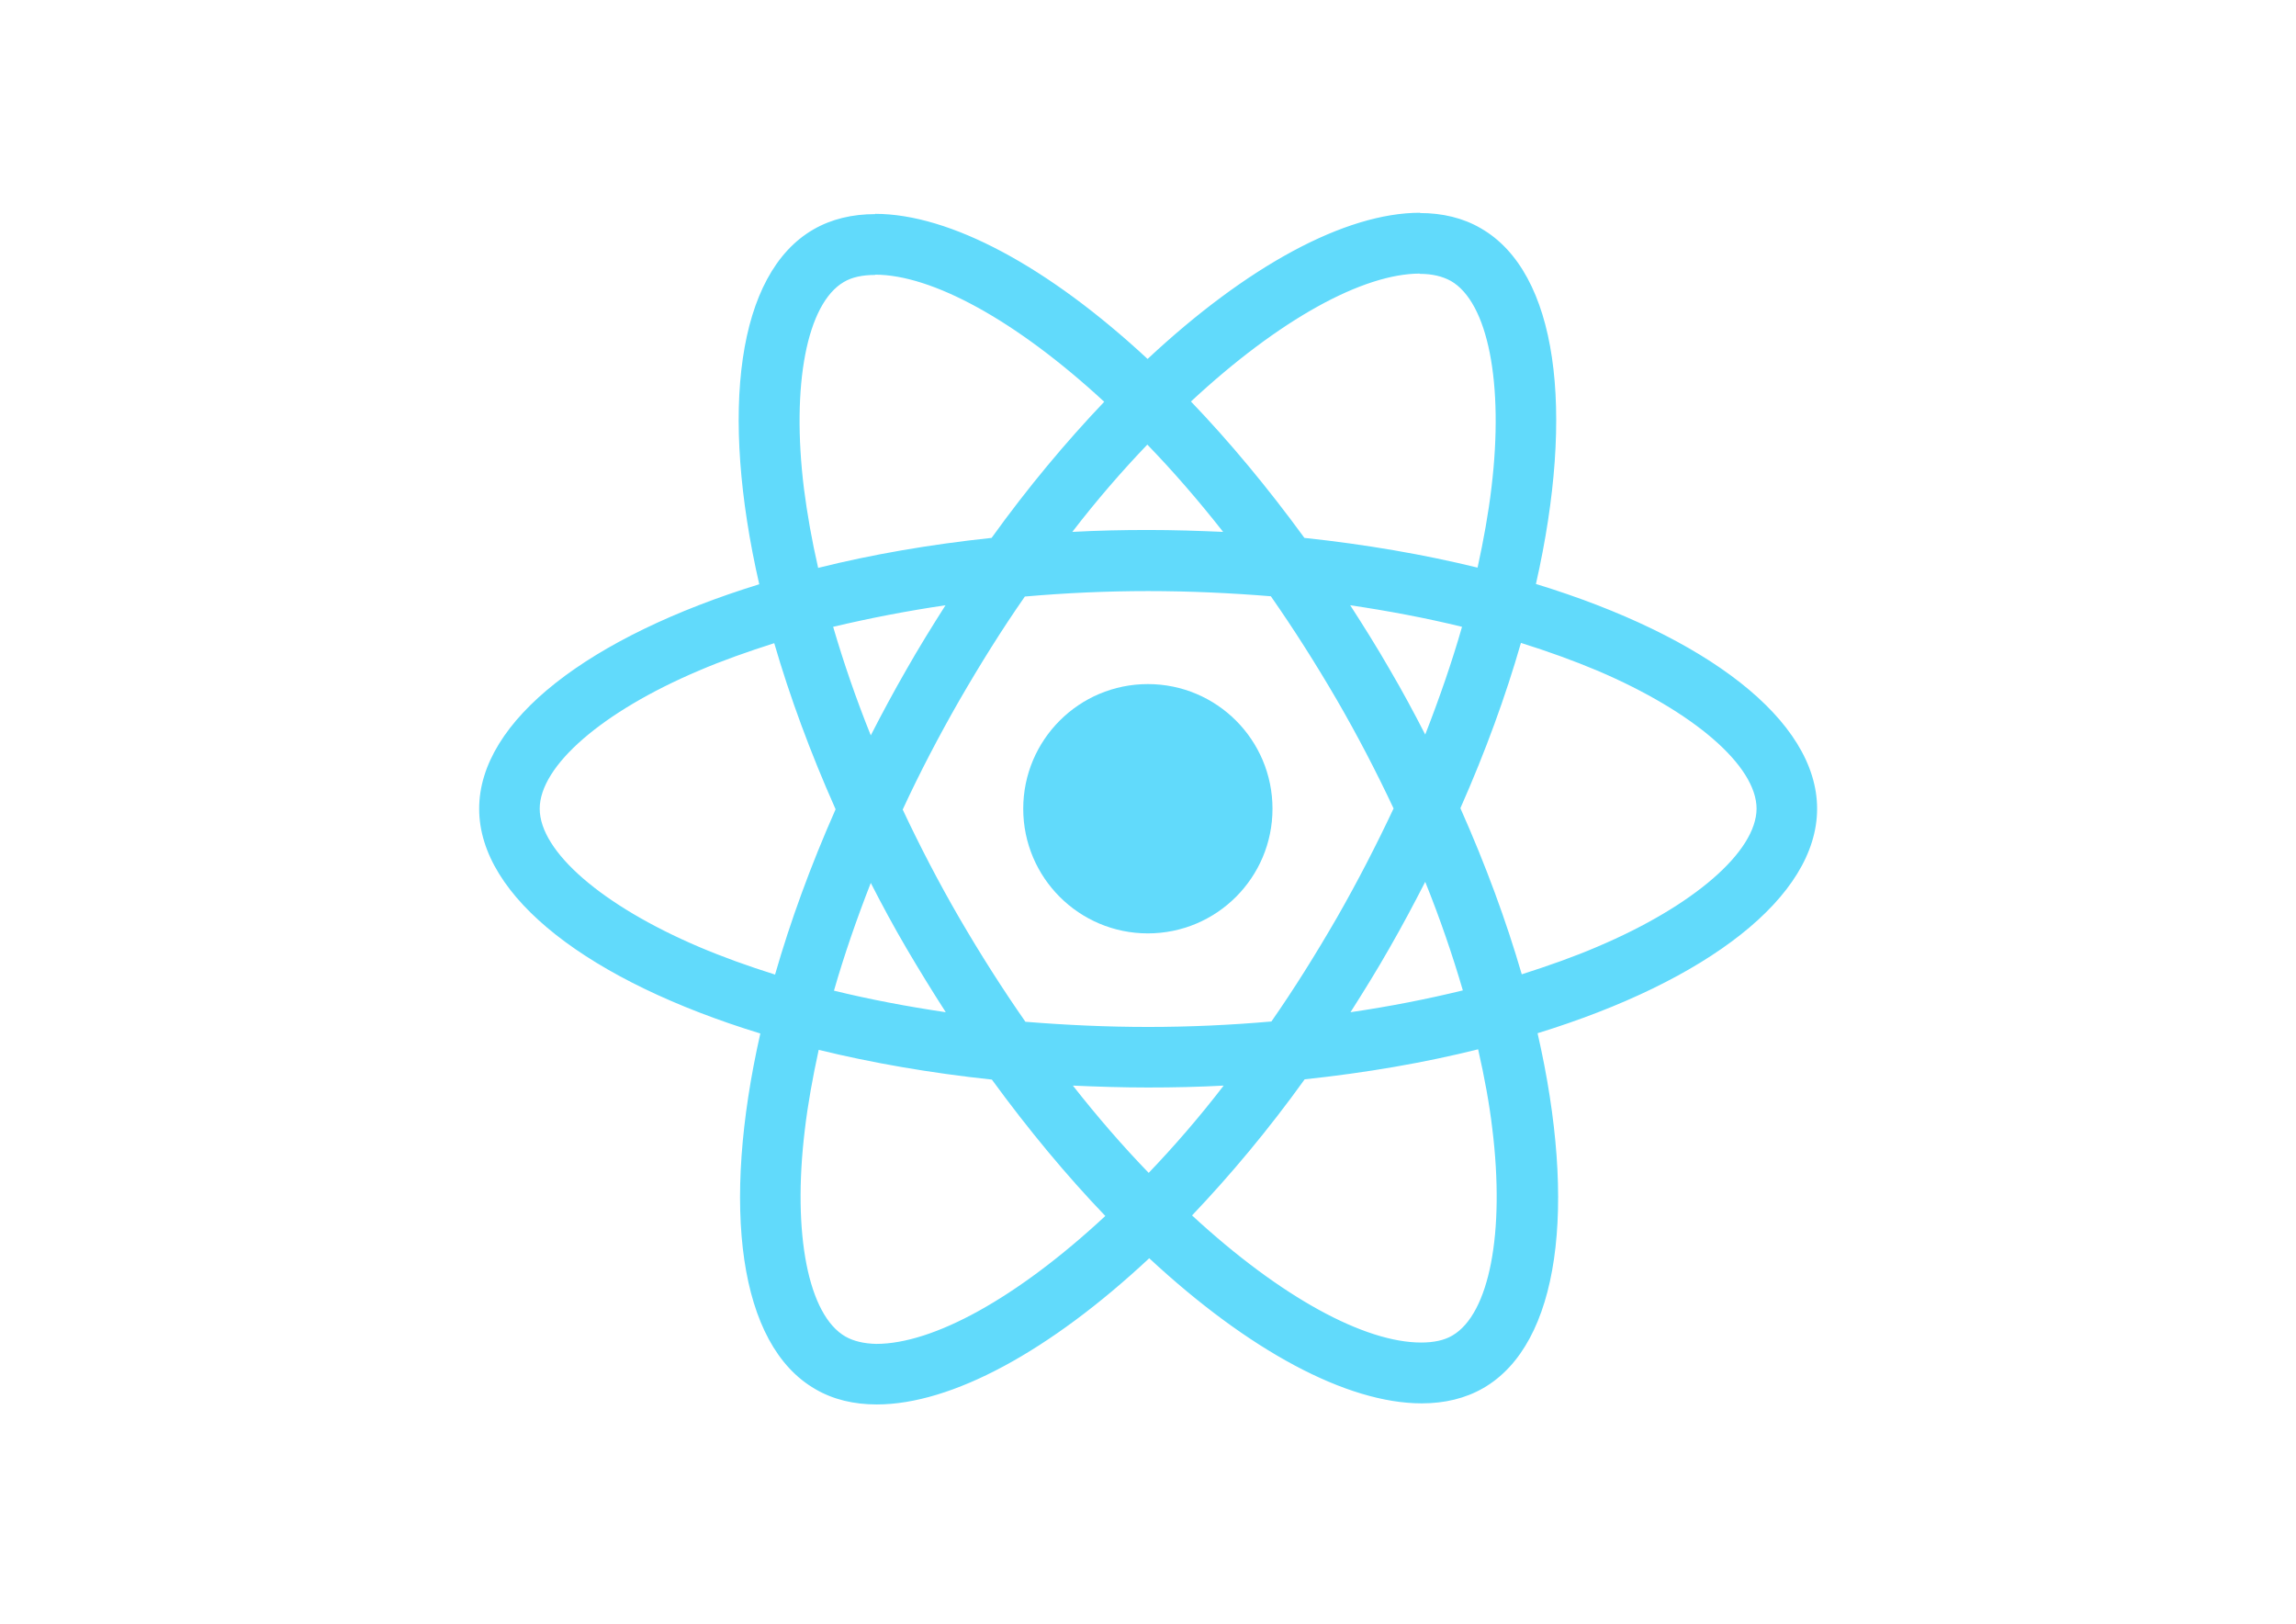
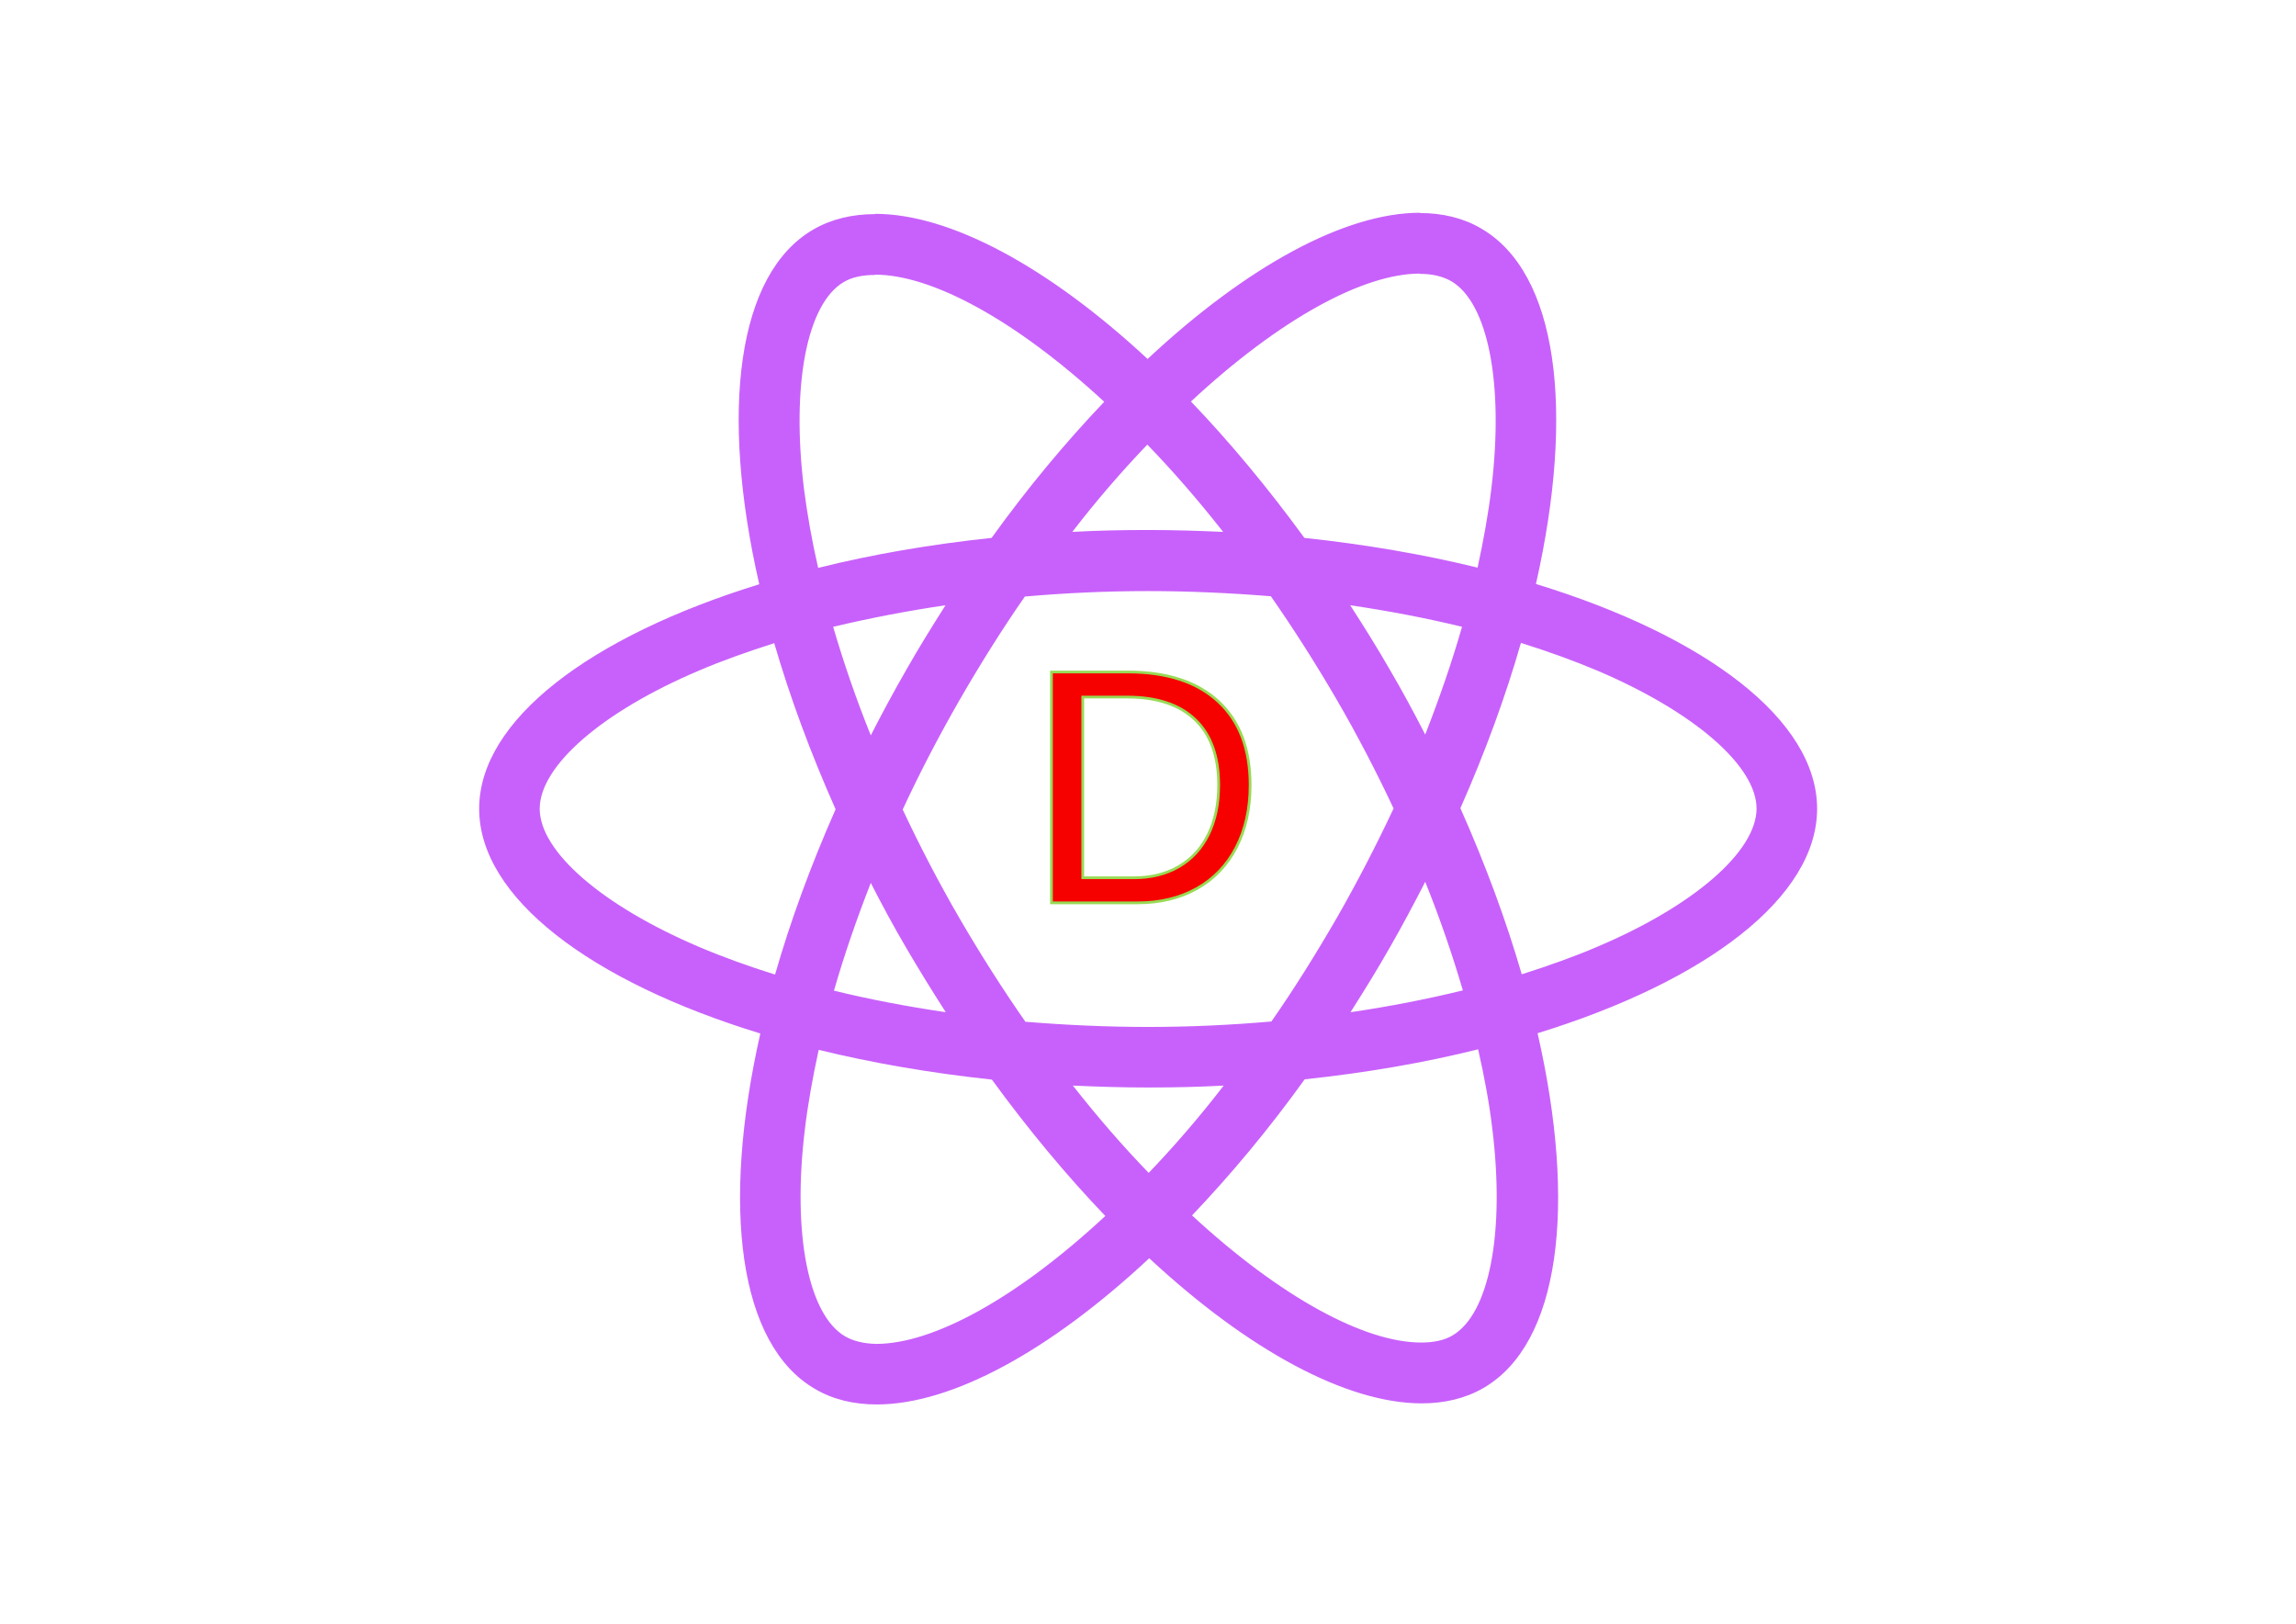
<svg xmlns="http://www.w3.org/2000/svg" viewBox="0 0 841.9 595.3">
  <g fill="#61DAFB">
-     <path d="M666.3 296.5c0-32.5-40.7-63.3-103.1-82.4 14.4-63.6 8-114.2-20.2-130.4-6.5-3.8-14.1-5.6-22.4-5.6v22.3c4.6 0 8.3.9 11.4 2.6 13.6 7.8 19.5 37.5 14.9 75.7-1.1 9.4-2.9 19.3-5.1 29.4-19.6-4.8-41-8.5-63.5-10.9-13.5-18.5-27.5-35.3-41.6-50 32.6-30.3 63.2-46.9 84-46.9V78c-27.5 0-63.5 19.6-99.9 53.6-36.4-33.8-72.4-53.2-99.9-53.2v22.3c20.7 0 51.4 16.5 84 46.6-14 14.7-28 31.4-41.3 49.9-22.6 2.4-44 6.1-63.6 11-2.3-10-4-19.7-5.2-29-4.7-38.2 1.1-67.9 14.6-75.8 3-1.8 6.9-2.6 11.5-2.6V78.5c-8.4 0-16 1.8-22.6 5.6-28.1 16.2-34.4 66.7-19.9 130.1-62.2 19.2-102.7 49.9-102.7 82.3 0 32.5 40.7 63.3 103.1 82.4-14.4 63.6-8 114.2 20.2 130.4 6.5 3.8 14.1 5.6 22.5 5.6 27.5 0 63.5-19.6 99.9-53.6 36.4 33.8 72.4 53.2 99.9 53.2 8.4 0 16-1.8 22.6-5.6 28.1-16.2 34.4-66.7 19.9-130.1 62-19.1 102.5-49.9 102.5-82.3zm-130.2-66.7c-3.7 12.9-8.3 26.2-13.5 39.5-4.1-8-8.4-16-13.1-24-4.6-8-9.5-15.8-14.4-23.4 14.2 2.1 27.9 4.7 41 7.9zm-45.8 106.5c-7.8 13.5-15.8 26.3-24.1 38.2-14.9 1.3-30 2-45.2 2-15.1 0-30.2-.7-45-1.9-8.3-11.9-16.4-24.6-24.2-38-7.6-13.1-14.5-26.4-20.8-39.8 6.2-13.4 13.2-26.8 20.7-39.9 7.8-13.5 15.8-26.3 24.1-38.2 14.9-1.3 30-2 45.2-2 15.1 0 30.2.7 45 1.9 8.3 11.9 16.4 24.6 24.2 38 7.6 13.1 14.5 26.4 20.8 39.8-6.3 13.4-13.2 26.8-20.7 39.9zm32.3-13c5.4 13.4 10 26.8 13.8 39.8-13.1 3.2-26.9 5.9-41.2 8 4.9-7.7 9.8-15.6 14.4-23.7 4.6-8 8.9-16.1 13-24.1zM421.2 430c-9.3-9.6-18.6-20.3-27.8-32 9 .4 18.2.7 27.5.7 9.4 0 18.7-.2 27.8-.7-9 11.7-18.3 22.4-27.5 32zm-74.4-58.9c-14.2-2.1-27.9-4.7-41-7.9 3.7-12.9 8.3-26.2 13.5-39.5 4.1 8 8.4 16 13.1 24 4.7 8 9.5 15.8 14.4 23.4zM420.7 163c9.3 9.6 18.6 20.3 27.8 32-9-.4-18.2-.7-27.5-.7-9.4 0-18.7.2-27.8.7 9-11.7 18.3-22.4 27.5-32zm-74 58.9c-4.9 7.7-9.8 15.6-14.4 23.7-4.6 8-8.9 16-13 24-5.4-13.4-10-26.8-13.8-39.8 13.1-3.1 26.9-5.8 41.2-7.9zm-90.5 125.2c-35.4-15.1-58.3-34.9-58.3-50.6 0-15.7 22.9-35.6 58.3-50.6 8.6-3.7 18-7 27.7-10.1 5.7 19.6 13.2 40 22.5 60.9-9.2 20.8-16.6 41.1-22.2 60.6-9.9-3.1-19.3-6.5-28-10.2zM310 490c-13.6-7.8-19.5-37.5-14.9-75.7 1.1-9.4 2.9-19.3 5.1-29.4 19.6 4.8 41 8.5 63.5 10.9 13.5 18.5 27.5 35.3 41.6 50-32.6 30.3-63.2 46.9-84 46.9-4.5-.1-8.3-1-11.3-2.7zm237.2-76.2c4.7 38.2-1.1 67.9-14.6 75.8-3 1.8-6.9 2.6-11.5 2.6-20.7 0-51.4-16.5-84-46.6 14-14.7 28-31.4 41.3-49.9 22.6-2.4 44-6.1 63.6-11 2.3 10.1 4.1 19.8 5.2 29.1zm38.5-66.7c-8.6 3.7-18 7-27.7 10.1-5.7-19.6-13.2-40-22.5-60.9 9.2-20.8 16.6-41.1 22.2-60.6 9.9 3.1 19.3 6.5 28.1 10.2 35.4 15.1 58.3 34.9 58.3 50.6-.1 15.7-23 35.6-58.4 50.6zM320.8 78.4z" />
-     <circle cx="420.9" cy="296.5" r="45.7" />
+     <path d="M666.3 296.5c0-32.5-40.7-63.3-103.1-82.4 14.4-63.6 8-114.2-20.2-130.4-6.5-3.8-14.1-5.6-22.4-5.6v22.3c4.6 0 8.3.9 11.4 2.6 13.6 7.8 19.5 37.5 14.9 75.7-1.1 9.4-2.9 19.3-5.1 29.4-19.6-4.8-41-8.5-63.5-10.9-13.5-18.5-27.5-35.3-41.6-50 32.6-30.3 63.2-46.9 84-46.9V78c-27.5 0-63.5 19.6-99.9 53.6-36.4-33.8-72.4-53.2-99.9-53.2v22.3c20.7 0 51.4 16.5 84 46.6-14 14.7-28 31.4-41.3 49.9-22.6 2.4-44 6.1-63.6 11-2.3-10-4-19.7-5.2-29-4.7-38.2 1.1-67.9 14.6-75.8 3-1.8 6.9-2.6 11.5-2.6V78.5c-8.4 0-16 1.8-22.6 5.6-28.1 16.2-34.4 66.7-19.9 130.1-62.2 19.2-102.7 49.9-102.7 82.3 0 32.5 40.7 63.3 103.1 82.4-14.4 63.6-8 114.2 20.2 130.4 6.5 3.8 14.1 5.6 22.5 5.6 27.5 0 63.5-19.6 99.9-53.6 36.4 33.8 72.4 53.2 99.9 53.2 8.4 0 16-1.8 22.6-5.6 28.1-16.2 34.4-66.7 19.9-130.1 62-19.1 102.5-49.9 102.5-82.3zm-130.2-66.7c-3.7 12.9-8.3 26.2-13.5 39.5-4.1-8-8.4-16-13.1-24-4.6-8-9.5-15.8-14.4-23.4 14.2 2.1 27.9 4.7 41 7.9zm-45.8 106.5c-7.8 13.5-15.8 26.3-24.1 38.2-14.9 1.3-30 2-45.2 2-15.1 0-30.2-.7-45-1.9-8.3-11.9-16.4-24.6-24.2-38-7.6-13.1-14.5-26.4-20.8-39.8 6.2-13.4 13.2-26.8 20.7-39.9 7.8-13.5 15.8-26.3 24.1-38.2 14.9-1.3 30-2 45.2-2 15.1 0 30.2.7 45 1.9 8.3 11.9 16.4 24.6 24.2 38 7.6 13.1 14.5 26.4 20.8 39.8-6.3 13.4-13.2 26.8-20.7 39.9zm32.3-13c5.4 13.4 10 26.8 13.8 39.8-13.1 3.2-26.9 5.9-41.2 8 4.9-7.7 9.8-15.6 14.4-23.7 4.6-8 8.9-16.1 13-24.1zM421.2 430c-9.3-9.6-18.6-20.3-27.8-32 9 .4 18.2.7 27.5.7 9.4 0 18.7-.2 27.8-.7-9 11.7-18.3 22.4-27.5 32zm-74.4-58.9c-14.2-2.1-27.9-4.7-41-7.9 3.7-12.9 8.3-26.2 13.5-39.5 4.1 8 8.4 16 13.1 24 4.7 8 9.5 15.8 14.4 23.4zM420.7 163c9.3 9.6 18.6 20.3 27.8 32-9-.4-18.2-.7-27.5-.7-9.4 0-18.7.2-27.8.7 9-11.7 18.3-22.4 27.5-32zm-74 58.9c-4.9 7.7-9.8 15.6-14.4 23.7-4.6 8-8.9 16-13 24-5.4-13.4-10-26.8-13.8-39.8 13.1-3.1 26.9-5.8 41.2-7.9zm-90.5 125.2c-35.4-15.1-58.3-34.9-58.3-50.6 0-15.7 22.9-35.6 58.3-50.6 8.6-3.7 18-7 27.7-10.1 5.7 19.6 13.2 40 22.5 60.9-9.2 20.8-16.6 41.1-22.2 60.6-9.9-3.1-19.3-6.5-28-10.2zM310 490c-13.6-7.8-19.5-37.5-14.9-75.7 1.1-9.4 2.9-19.3 5.1-29.4 19.6 4.8 41 8.5 63.5 10.9 13.5 18.5 27.5 35.3 41.6 50-32.6 30.3-63.2 46.9-84 46.9-4.5-.1-8.3-1-11.3-2.7zm237.2-76.2c4.7 38.2-1.1 67.9-14.6 75.8-3 1.8-6.9 2.6-11.5 2.6-20.7 0-51.4-16.5-84-46.6 14-14.7 28-31.4 41.3-49.9 22.6-2.4 44-6.1 63.6-11 2.3 10.1 4.1 19.8 5.2 29.1zm38.5-66.7c-8.6 3.7-18 7-27.7 10.1-5.7-19.6-13.2-40-22.5-60.9 9.2-20.8 16.6-41.1 22.2-60.6 9.9 3.1 19.3 6.5 28.1 10.2 35.4 15.1 58.3 34.9 58.3 50.6-.1 15.7-23 35.6-58.4 50.6zM320.8 78.4z" style="fill: rgb(200, 97, 251);" />
    <path d="M520.5 78.1z" />
+     <text style="fill: rgb(247, 0, 0); font-family: Arial, sans-serif; font-size: 123px; stroke: rgb(152, 218, 85); white-space: pre;" x="375.459" y="330.996">D</text>
  </g>
</svg>
